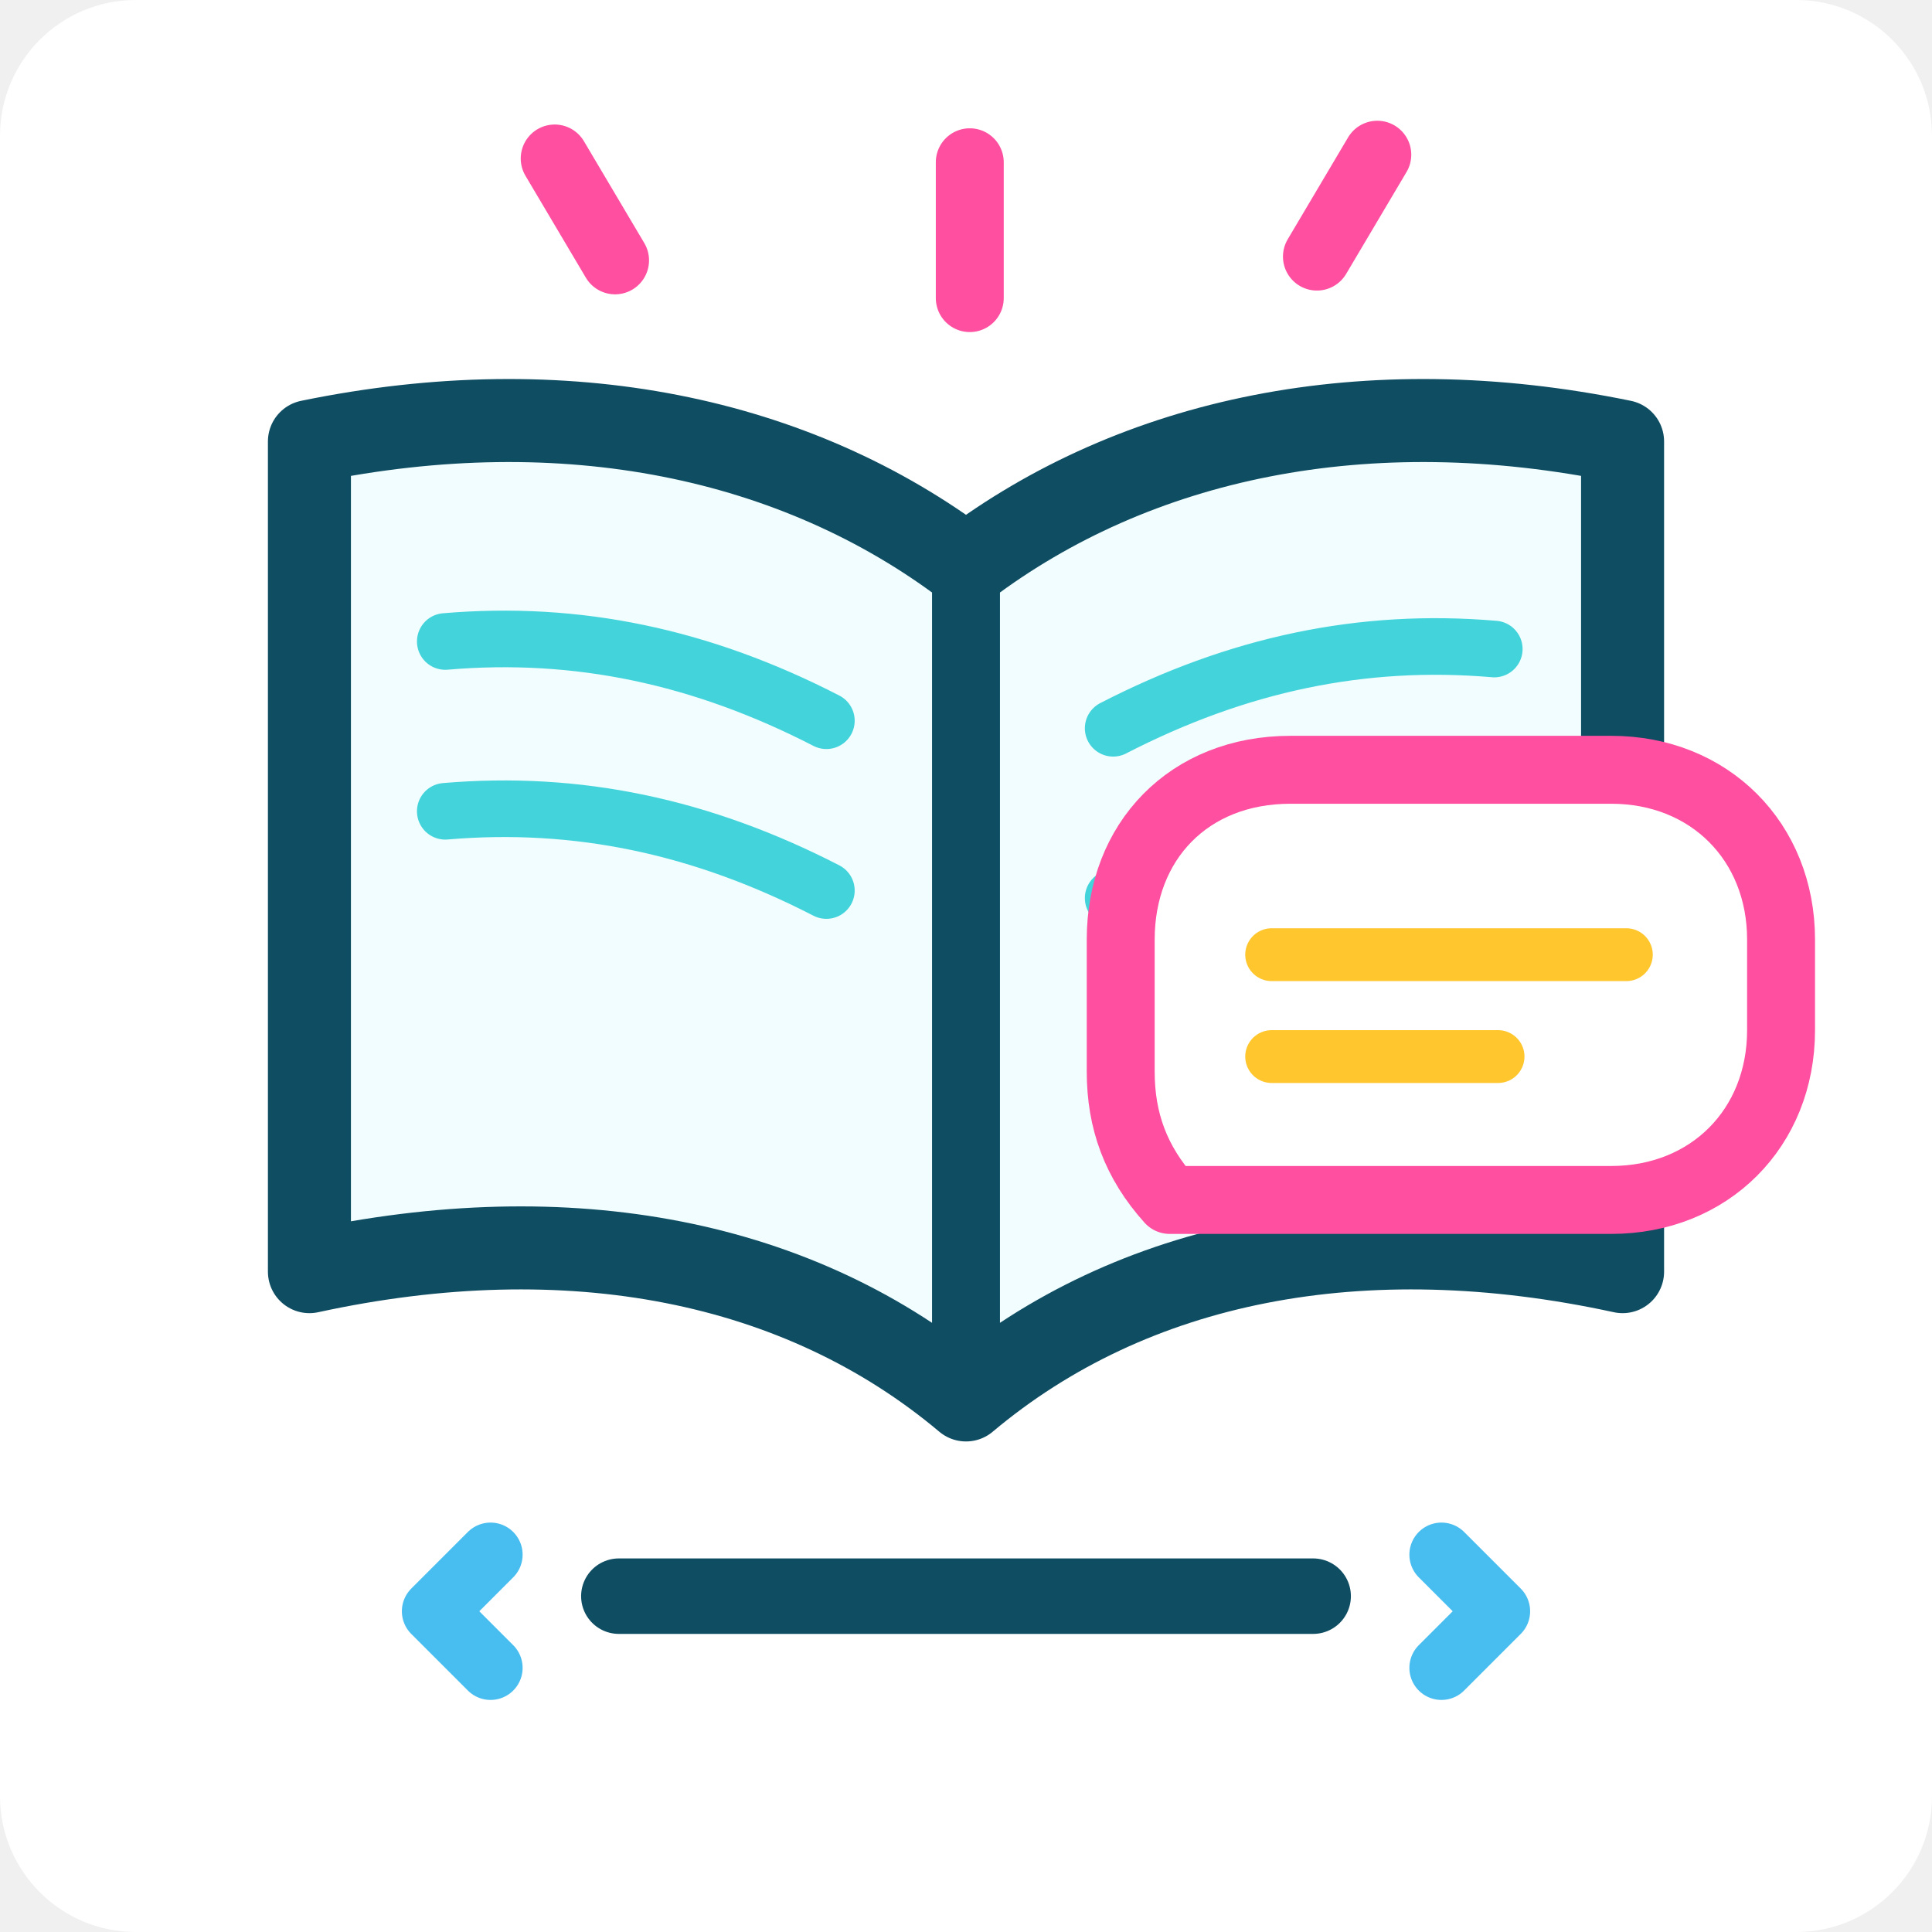
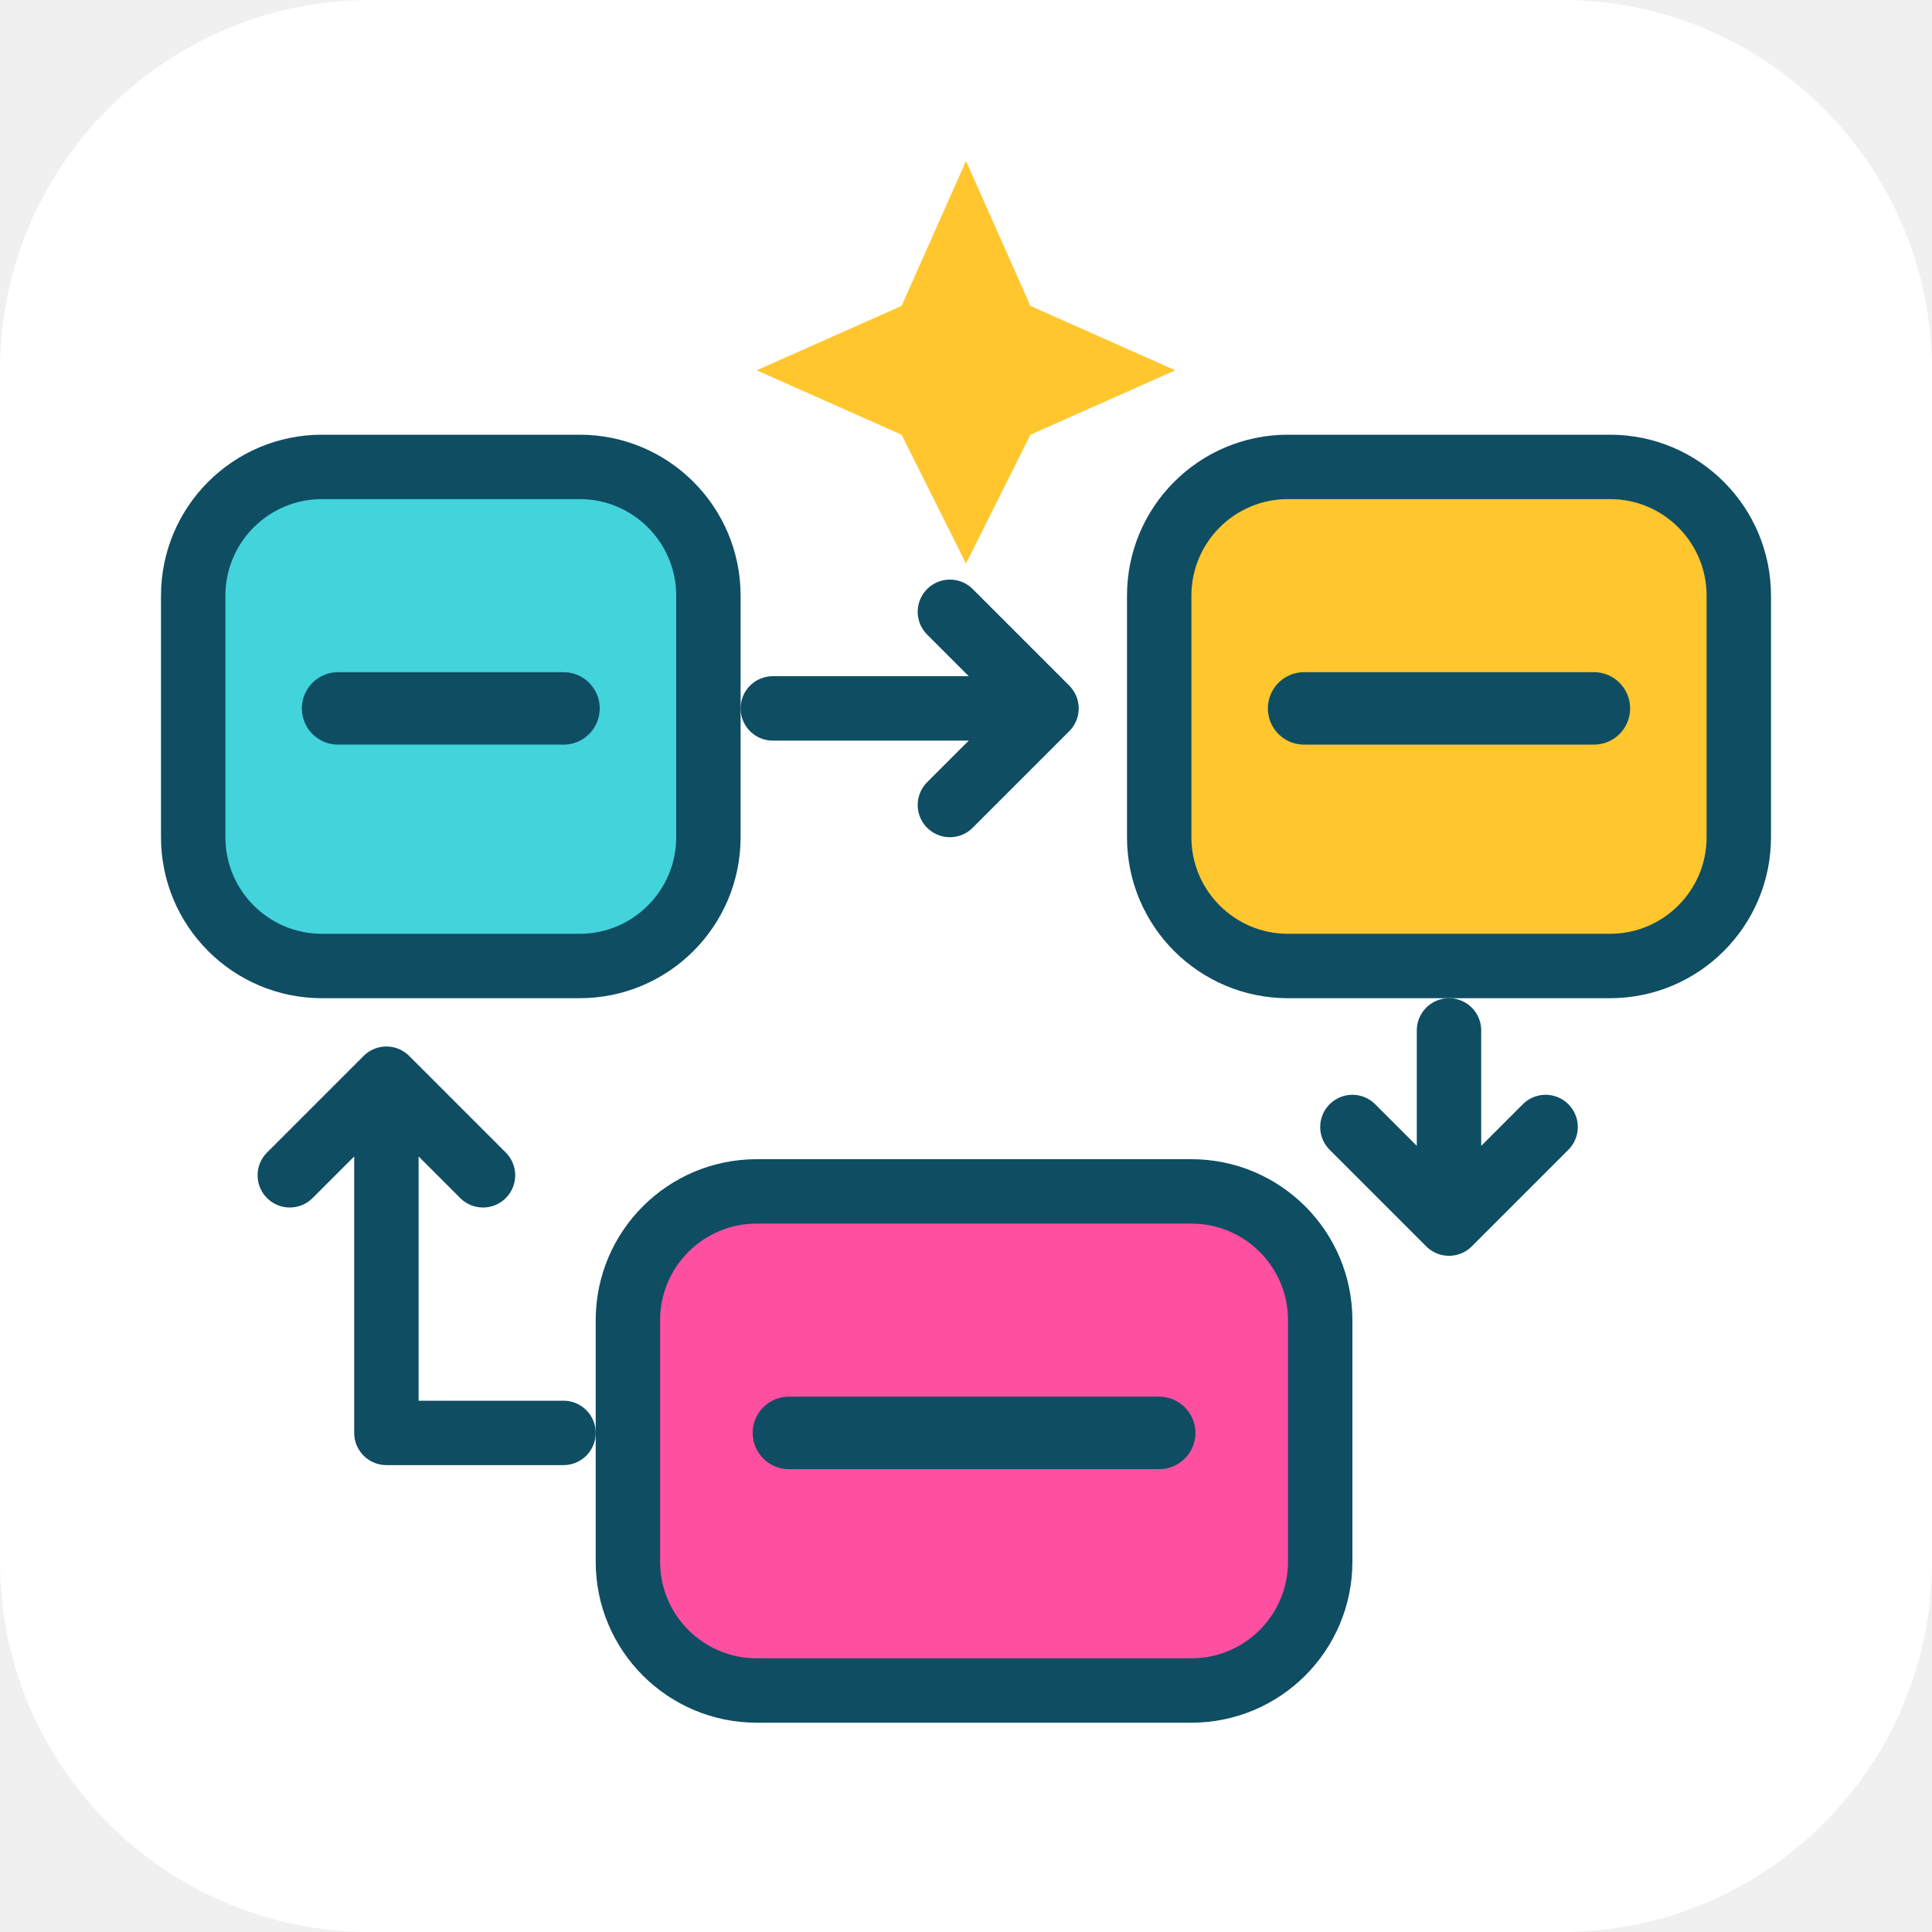
- <svg xmlns="http://www.w3.org/2000/svg" viewBox="0 0 512 512" role="img" aria-labelledby="title">
-   <rect width="512" height="512" rx="36" fill="#fff" />
-   <g fill="none" stroke-linecap="round" stroke-linejoin="round">
-     <path d="M256 150c-45-34-106-47-174-33v220c69-15 130-3 174 34 44-37 105-49 174-34V117c-68-14-129-1-174 33Z" fill="#f1fdfe" stroke="#0f4d63" stroke-width="22" />
-     <path d="M256 153v215" stroke="#0f4d63" stroke-width="18" />
-     <path d="M118 170c35-3 68 4 101 21M118 215c35-3 68 4 101 21M295 193c33-17 66-24 101-21M295 238c33-17 66-24 101-21" stroke="#42d3db" stroke-width="15" />
-     <path d="M163 69 147 42M257 79V43M349 68l16-27" stroke="#ff4fa0" stroke-width="18" />
-     <path d="M310 318h117c26 0 45-19 45-45v-24c0-26-19-45-45-45h-85c-27 0-45 19-45 45v35c0 13 4 24 13 34Z" fill="#fff" stroke="#ff4fa0" stroke-width="18" />
-     <path d="M337 253h94M337 280h60" stroke="#ffc62e" stroke-width="14" />
-     <path d="M164 423h184" stroke="#0f4d63" stroke-width="20" />
-     <path d="m130 412-15 15 15 15M382 412l15 15-15 15" stroke="#48bdf0" stroke-width="17" />
+ <svg xmlns="http://www.w3.org/2000/svg" viewBox="0 0 120 120" role="img" aria-labelledby="title">
+   <rect width="120" height="120" rx="23" fill="#fff" />
+   <g stroke-linecap="round" stroke-linejoin="round">
+     <rect x="12" y="29" width="32" height="31" rx="8" fill="#42D3DB" stroke="#0F4D63" stroke-width="4" />
+     <rect x="72" y="29" width="36" height="31" rx="8" fill="#FFC62E" stroke="#0F4D63" stroke-width="4" />
+     <rect x="39" y="74" width="43" height="31" rx="8" fill="#FF4FA0" stroke="#0F4D63" stroke-width="4" />
+     <path d="M21 44h14M81 44h18M49 89h23" stroke="#0F4D63" stroke-width="4.5" />
+     <path d="M48 44h17m-6-6 6 6-6 6M90 64v12m-6-6 6 6 6-6M35 89H24V67m-6 6 6-6 6 6" fill="none" stroke="#0F4D63" stroke-width="4" />
+     <path d="M56 19l4-9 4 9 9 4-9 4-4 8-4-8-9-4Z" fill="#FFC62E" />
  </g>
</svg>
